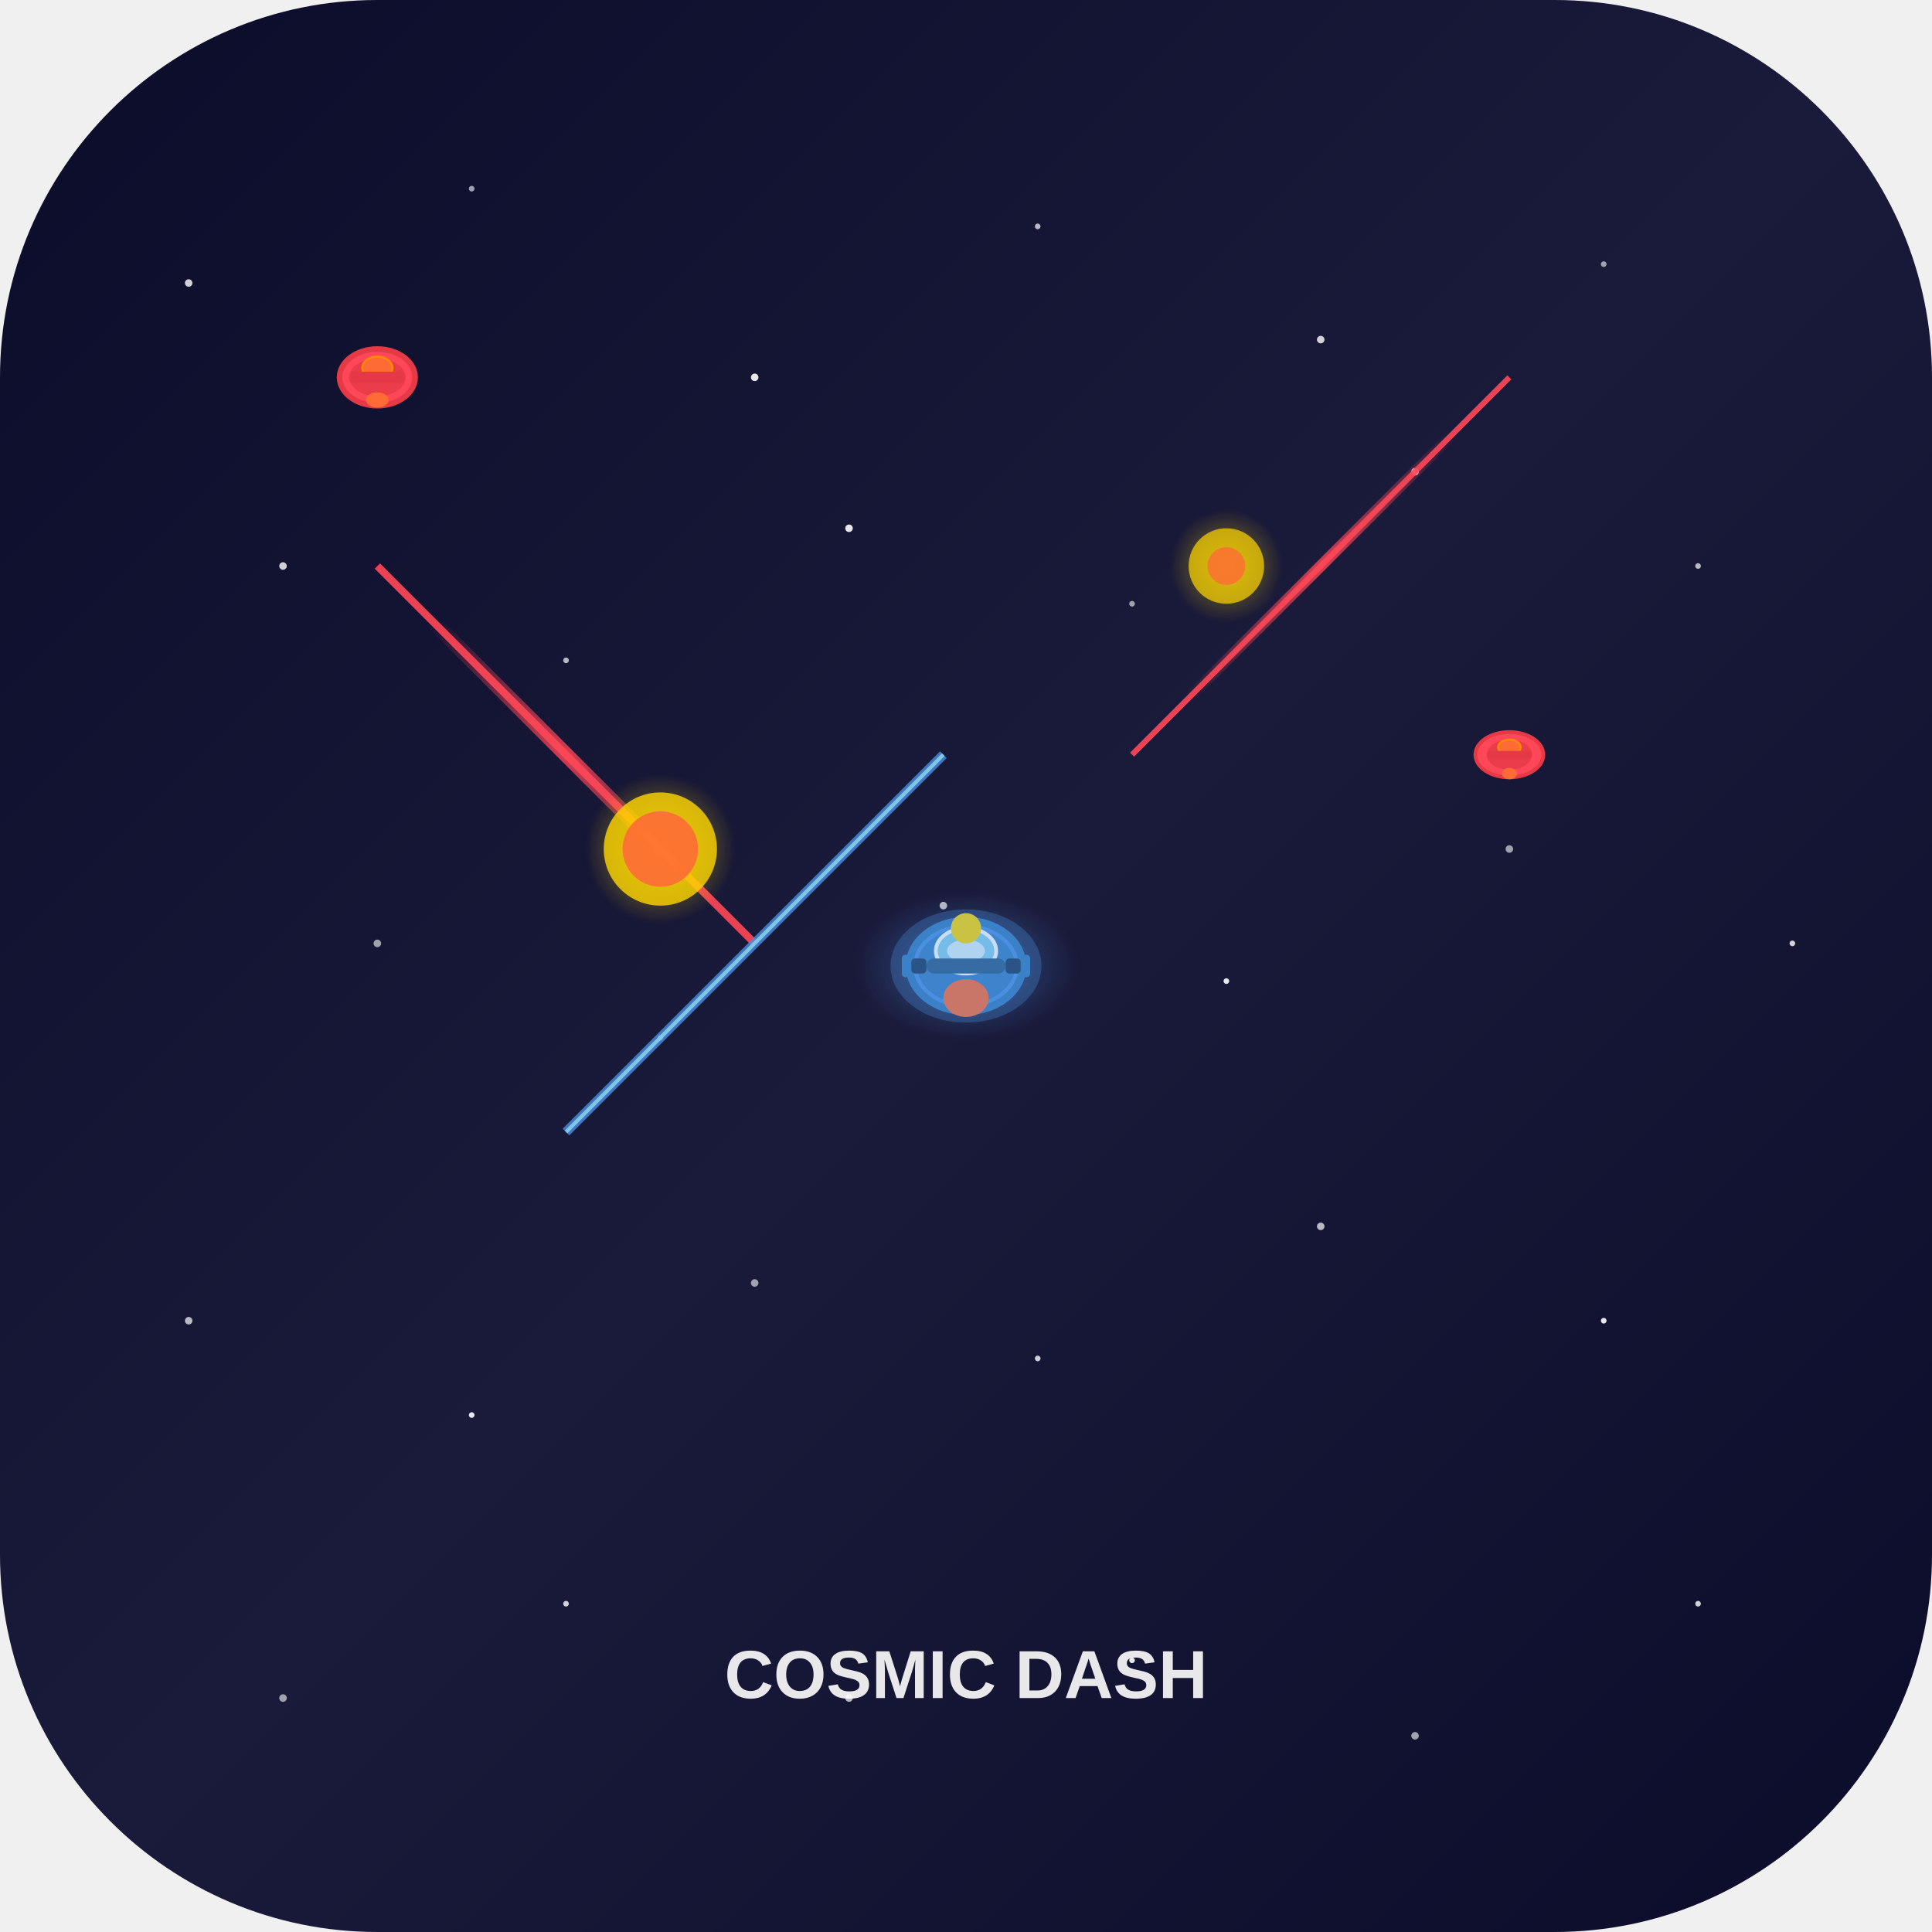
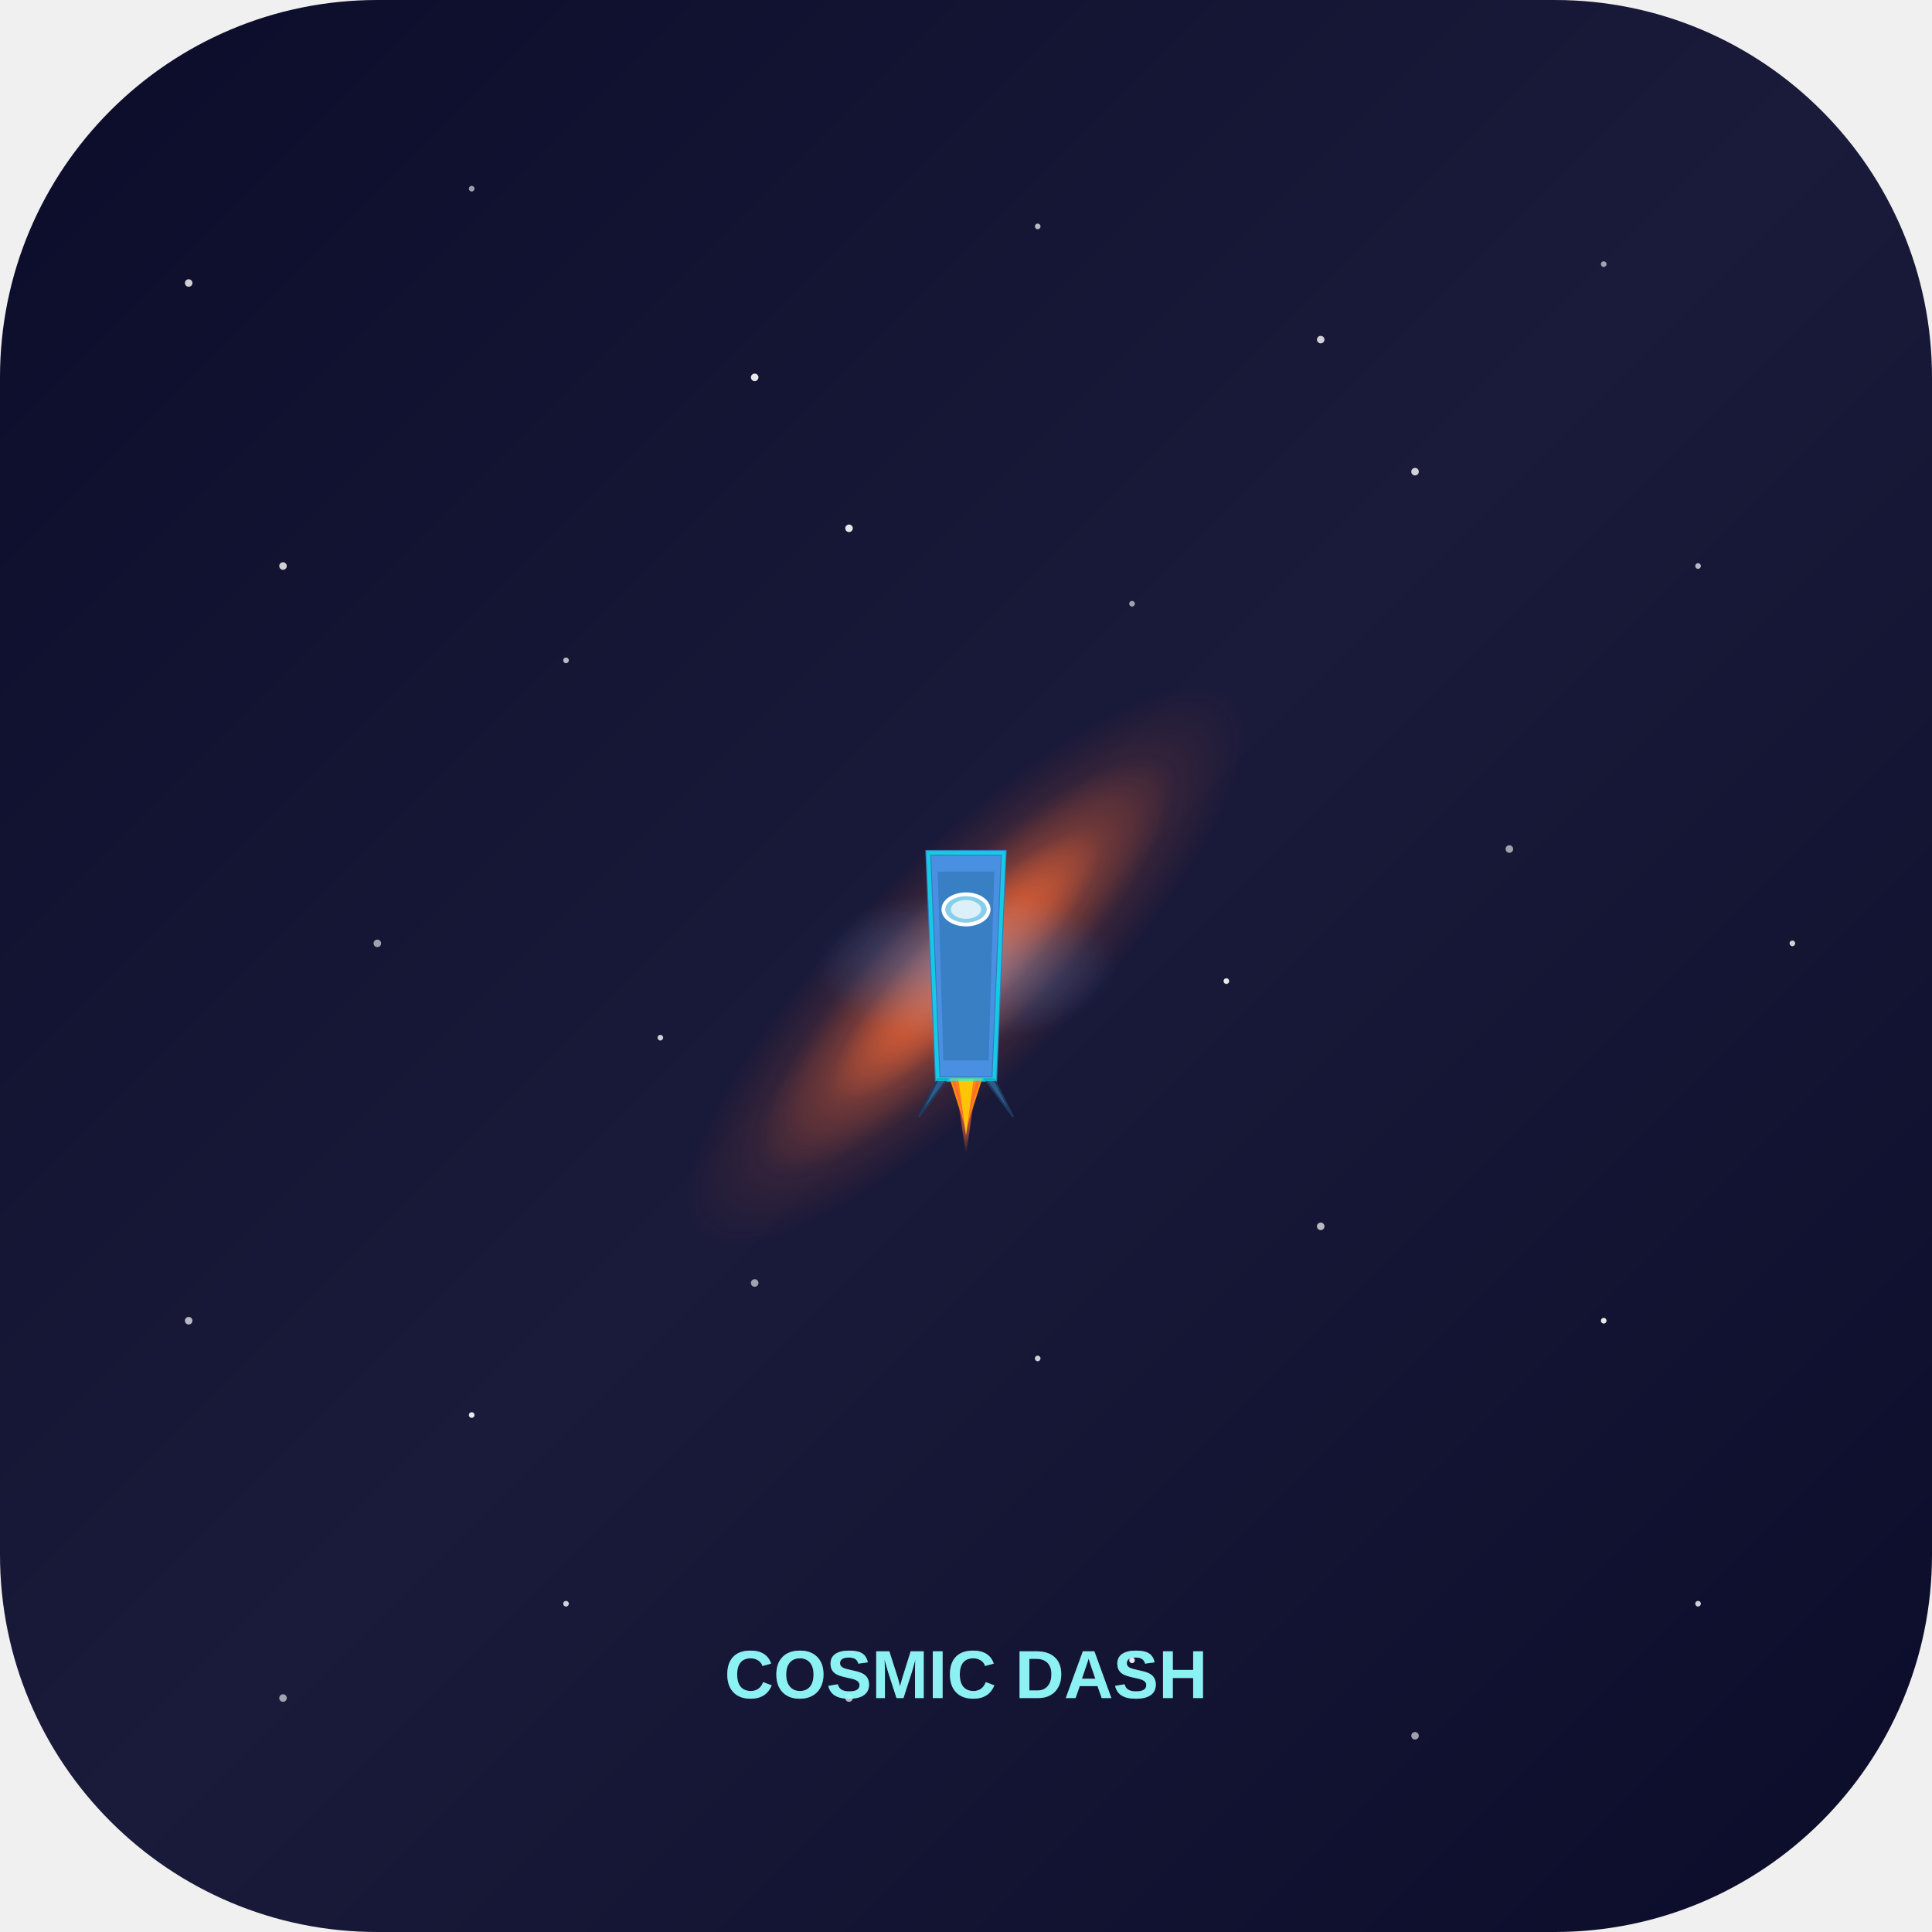
<svg xmlns="http://www.w3.org/2000/svg" width="1024" height="1024" viewBox="0 0 1024 1024">
  <defs>
    <linearGradient id="iconBg" x1="0%" y1="0%" x2="100%" y2="100%">
      <stop offset="0%" style="stop-color:#0B0B2A;stop-opacity:1" />
      <stop offset="50%" style="stop-color:#1A1A3A;stop-opacity:1" />
      <stop offset="100%" style="stop-color:#0B0B2A;stop-opacity:1" />
    </linearGradient>
-     <radialGradient id="spaceshipGlow" cx="50%" cy="50%" r="50%">
+     <radialGradient id="rocketGlow" cx="50%" cy="50%" r="50%">
      <stop offset="0%" style="stop-color:#4A90E2;stop-opacity:0.8" />
      <stop offset="100%" style="stop-color:#4A90E2;stop-opacity:0" />
    </radialGradient>
-     <radialGradient id="laserGlow" cx="50%" cy="50%" r="50%">
-       <stop offset="0%" style="stop-color:#FF4757;stop-opacity:1" />
-       <stop offset="100%" style="stop-color:#FF4757;stop-opacity:0" />
+     <radialGradient id="trailGlow" cx="50%" cy="50%" r="50%">
+       <stop offset="0%" style="stop-color:#FF6B35;stop-opacity:1" />
+       <stop offset="100%" style="stop-color:#FF6B35;stop-opacity:0" />
    </radialGradient>
-     <radialGradient id="explosionGlow" cx="50%" cy="50%" r="50%">
-       <stop offset="0%" style="stop-color:#FFD700;stop-opacity:1" />
-       <stop offset="100%" style="stop-color:#FFD700;stop-opacity:0" />
+     <radialGradient id="neonGlow" cx="50%" cy="50%" r="50%">
+       <stop offset="0%" style="stop-color:#00FFFF;stop-opacity:0.6" />
+       <stop offset="100%" style="stop-color:#00FFFF;stop-opacity:0" />
    </radialGradient>
  </defs>
  <rect width="1024" height="1024" rx="200" fill="url(#iconBg)" />
  <g id="stars">
    <circle cx="100" cy="150" r="2" fill="#FFFFFF" opacity="0.8" />
    <circle cx="250" cy="100" r="1.5" fill="#FFFFFF" opacity="0.6" />
    <circle cx="400" cy="200" r="2" fill="#FFFFFF" opacity="0.9" />
    <circle cx="550" cy="120" r="1.5" fill="#FFFFFF" opacity="0.7" />
    <circle cx="700" cy="180" r="2" fill="#FFFFFF" opacity="0.8" />
    <circle cx="850" cy="140" r="1.5" fill="#FFFFFF" opacity="0.6" />
    <circle cx="150" cy="300" r="2" fill="#FFFFFF" opacity="0.8" />
    <circle cx="300" cy="350" r="1.5" fill="#FFFFFF" opacity="0.7" />
    <circle cx="450" cy="280" r="2" fill="#FFFFFF" opacity="0.9" />
    <circle cx="600" cy="320" r="1.5" fill="#FFFFFF" opacity="0.6" />
    <circle cx="750" cy="250" r="2" fill="#FFFFFF" opacity="0.8" />
    <circle cx="900" cy="300" r="1.5" fill="#FFFFFF" opacity="0.7" />
    <circle cx="200" cy="500" r="2" fill="#FFFFFF" opacity="0.6" />
    <circle cx="350" cy="550" r="1.5" fill="#FFFFFF" opacity="0.8" />
    <circle cx="500" cy="480" r="2" fill="#FFFFFF" opacity="0.7" />
    <circle cx="650" cy="520" r="1.5" fill="#FFFFFF" opacity="0.9" />
    <circle cx="800" cy="450" r="2" fill="#FFFFFF" opacity="0.6" />
    <circle cx="950" cy="500" r="1.5" fill="#FFFFFF" opacity="0.8" />
    <circle cx="100" cy="700" r="2" fill="#FFFFFF" opacity="0.7" />
    <circle cx="250" cy="750" r="1.5" fill="#FFFFFF" opacity="0.9" />
    <circle cx="400" cy="680" r="2" fill="#FFFFFF" opacity="0.6" />
    <circle cx="550" cy="720" r="1.5" fill="#FFFFFF" opacity="0.8" />
    <circle cx="700" cy="650" r="2" fill="#FFFFFF" opacity="0.7" />
    <circle cx="850" cy="700" r="1.5" fill="#FFFFFF" opacity="0.9" />
    <circle cx="150" cy="900" r="2" fill="#FFFFFF" opacity="0.6" />
    <circle cx="300" cy="850" r="1.5" fill="#FFFFFF" opacity="0.8" />
    <circle cx="450" cy="900" r="2" fill="#FFFFFF" opacity="0.7" />
    <circle cx="600" cy="880" r="1.5" fill="#FFFFFF" opacity="0.9" />
    <circle cx="750" cy="920" r="2" fill="#FFFFFF" opacity="0.6" />
    <circle cx="900" cy="850" r="1.5" fill="#FFFFFF" opacity="0.8" />
  </g>
-   <g id="lasers">
-     <line x1="200" y1="300" x2="400" y2="500" stroke="url(#laserGlow)" stroke-width="8" opacity="0.8" />
-     <line x1="200" y1="300" x2="400" y2="500" stroke="#FF4757" stroke-width="4" opacity="0.9" />
-     <line x1="800" y1="200" x2="600" y2="400" stroke="url(#laserGlow)" stroke-width="6" opacity="0.8" />
-     <line x1="800" y1="200" x2="600" y2="400" stroke="#FF4757" stroke-width="3" opacity="0.9" />
-     <line x1="300" y1="600" x2="500" y2="400" stroke="#4A90E2" stroke-width="5" opacity="0.8" />
-     <line x1="300" y1="600" x2="500" y2="400" stroke="#87CEEB" stroke-width="2" opacity="0.9" />
-   </g>
-   <g id="explosions">
-     <circle cx="350" cy="450" r="40" fill="url(#explosionGlow)" opacity="0.6" />
-     <circle cx="350" cy="450" r="30" fill="#FFD700" opacity="0.8" />
-     <circle cx="350" cy="450" r="20" fill="#FF6B35" opacity="0.9" />
-     <circle cx="650" cy="300" r="30" fill="url(#explosionGlow)" opacity="0.5" />
-     <circle cx="650" cy="300" r="20" fill="#FFD700" opacity="0.7" />
-     <circle cx="650" cy="300" r="10" fill="#FF6B35" opacity="0.8" />
-   </g>
-   <g id="enemyShips">
-     <g transform="translate(200, 200)">
-       <ellipse cx="0" cy="0" rx="20" ry="15" fill="#FF4757" stroke="#E63946" stroke-width="3" />
-       <ellipse cx="0" cy="0" rx="15" ry="10" fill="#E63946" opacity="0.8" />
-       <ellipse cx="0" cy="-5" rx="8" ry="6" fill="#FF6B35" stroke="#FF8C00" stroke-width="1" />
-       <rect x="-15" y="-3" width="30" height="6" fill="#E63946" rx="3" />
-       <ellipse cx="0" cy="12" rx="6" ry="4" fill="#FF6B35" />
-     </g>
-     <g transform="translate(800, 400)">
-       <ellipse cx="0" cy="0" rx="18" ry="12" fill="#FF4757" stroke="#E63946" stroke-width="2" />
-       <ellipse cx="0" cy="0" rx="12" ry="8" fill="#E63946" opacity="0.8" />
-       <ellipse cx="0" cy="-4" rx="6" ry="4" fill="#FF6B35" stroke="#FF8C00" stroke-width="1" />
-       <rect x="-12" y="-2" width="24" height="4" fill="#E63946" rx="2" />
-       <ellipse cx="0" cy="10" rx="4" ry="3" fill="#FF6B35" />
-     </g>
+   <g transform="translate(512, 512)">
+     <ellipse cx="0" cy="0" rx="200" ry="60" fill="url(#trailGlow)" opacity="0.4" transform="rotate(-45)" />
+     <ellipse cx="0" cy="0" rx="150" ry="40" fill="url(#trailGlow)" opacity="0.6" transform="rotate(-45)" />
+     <ellipse cx="0" cy="0" rx="100" ry="25" fill="url(#trailGlow)" opacity="0.8" transform="rotate(-45)" />
  </g>
  <g transform="translate(512, 512)">
-     <ellipse cx="0" cy="0" rx="60" ry="40" fill="url(#spaceshipGlow)" opacity="0.6" />
-     <ellipse cx="0" cy="0" rx="30" ry="24" fill="#4A90E2" stroke="#357ABD" stroke-width="4" />
-     <ellipse cx="0" cy="0" rx="26" ry="20" fill="#357ABD" opacity="0.8" />
-     <ellipse cx="0" cy="-8" rx="16" ry="12" fill="#87CEEB" stroke="#FFFFFF" stroke-width="2" />
-     <ellipse cx="0" cy="-8" rx="10" ry="6" fill="#FFFFFF" opacity="0.7" />
-     <rect x="-21" y="-4" width="42" height="8" fill="#2E5C8A" rx="4" />
-     <rect x="-29" y="-4" width="8" height="8" fill="#1E3A5F" rx="2" />
-     <rect x="21" y="-4" width="8" height="8" fill="#1E3A5F" rx="2" />
-     <ellipse cx="0" cy="17" rx="12" ry="10" fill="#FF6B35" />
-     <ellipse cx="0" cy="17" rx="8" ry="6" fill="#FF6B35" opacity="0.8" />
-     <rect x="-34" y="-6" width="4" height="12" fill="#357ABD" rx="2" />
-     <rect x="30" y="-6" width="4" height="12" fill="#357ABD" rx="2" />
-     <ellipse cx="0" cy="-20" rx="8" ry="8" fill="#FFD700" />
-     <ellipse cx="0" cy="0" rx="40" ry="30" fill="#4A90E2" opacity="0.3" />
+     <ellipse cx="0" cy="0" rx="80" ry="40" fill="url(#rocketGlow)" opacity="0.6" />
+     <path d="M-20,-60 L20,-60 L15,60 L-15,60 Z" fill="#4A90E2" stroke="#357ABD" stroke-width="3" />
+     <path d="M-15,-50 L15,-50 L12,50 L-12,50 Z" fill="#357ABD" opacity="0.8" />
+     <ellipse cx="0" cy="-30" rx="12" ry="8" fill="#87CEEB" stroke="#FFFFFF" stroke-width="2" />
+     <ellipse cx="0" cy="-30" rx="8" ry="5" fill="#FFFFFF" opacity="0.7" />
+     <path d="M-15,60 L-25,80 L-10,60 Z" fill="#2E5C8A" stroke="#1E3A5F" stroke-width="1" />
+     <path d="M15,60 L25,80 L10,60 Z" fill="#2E5C8A" stroke="#1E3A5F" stroke-width="1" />
+     <path d="M-8,60 L0,85 L8,60 Z" fill="#FF6B35" stroke="#FF8C00" stroke-width="1" />
+     <path d="M-6,60 L0,80 L6,60 Z" fill="#FF8C00" opacity="0.8" />
+     <path d="M-6,60 L0,100 L6,60 Z" fill="url(#trailGlow)" opacity="0.9" />
+     <path d="M-4,60 L0,90 L4,60 Z" fill="#FFD700" opacity="0.8" />
+     <path d="M-20,-60 L20,-60 L15,60 L-15,60 Z" fill="none" stroke="#00FFFF" stroke-width="2" opacity="0.6" />
  </g>
  <text x="512" y="900" text-anchor="middle" font-family="Arial, sans-serif" font-size="36" font-weight="bold" fill="#FFFFFF" opacity="0.9">
    COSMIC DASH
  </text>
+   <text x="512" y="900" text-anchor="middle" font-family="Arial, sans-serif" font-size="36" font-weight="bold" fill="#00FFFF" opacity="0.4">
+     COSMIC DASH
+   </text>
</svg>
